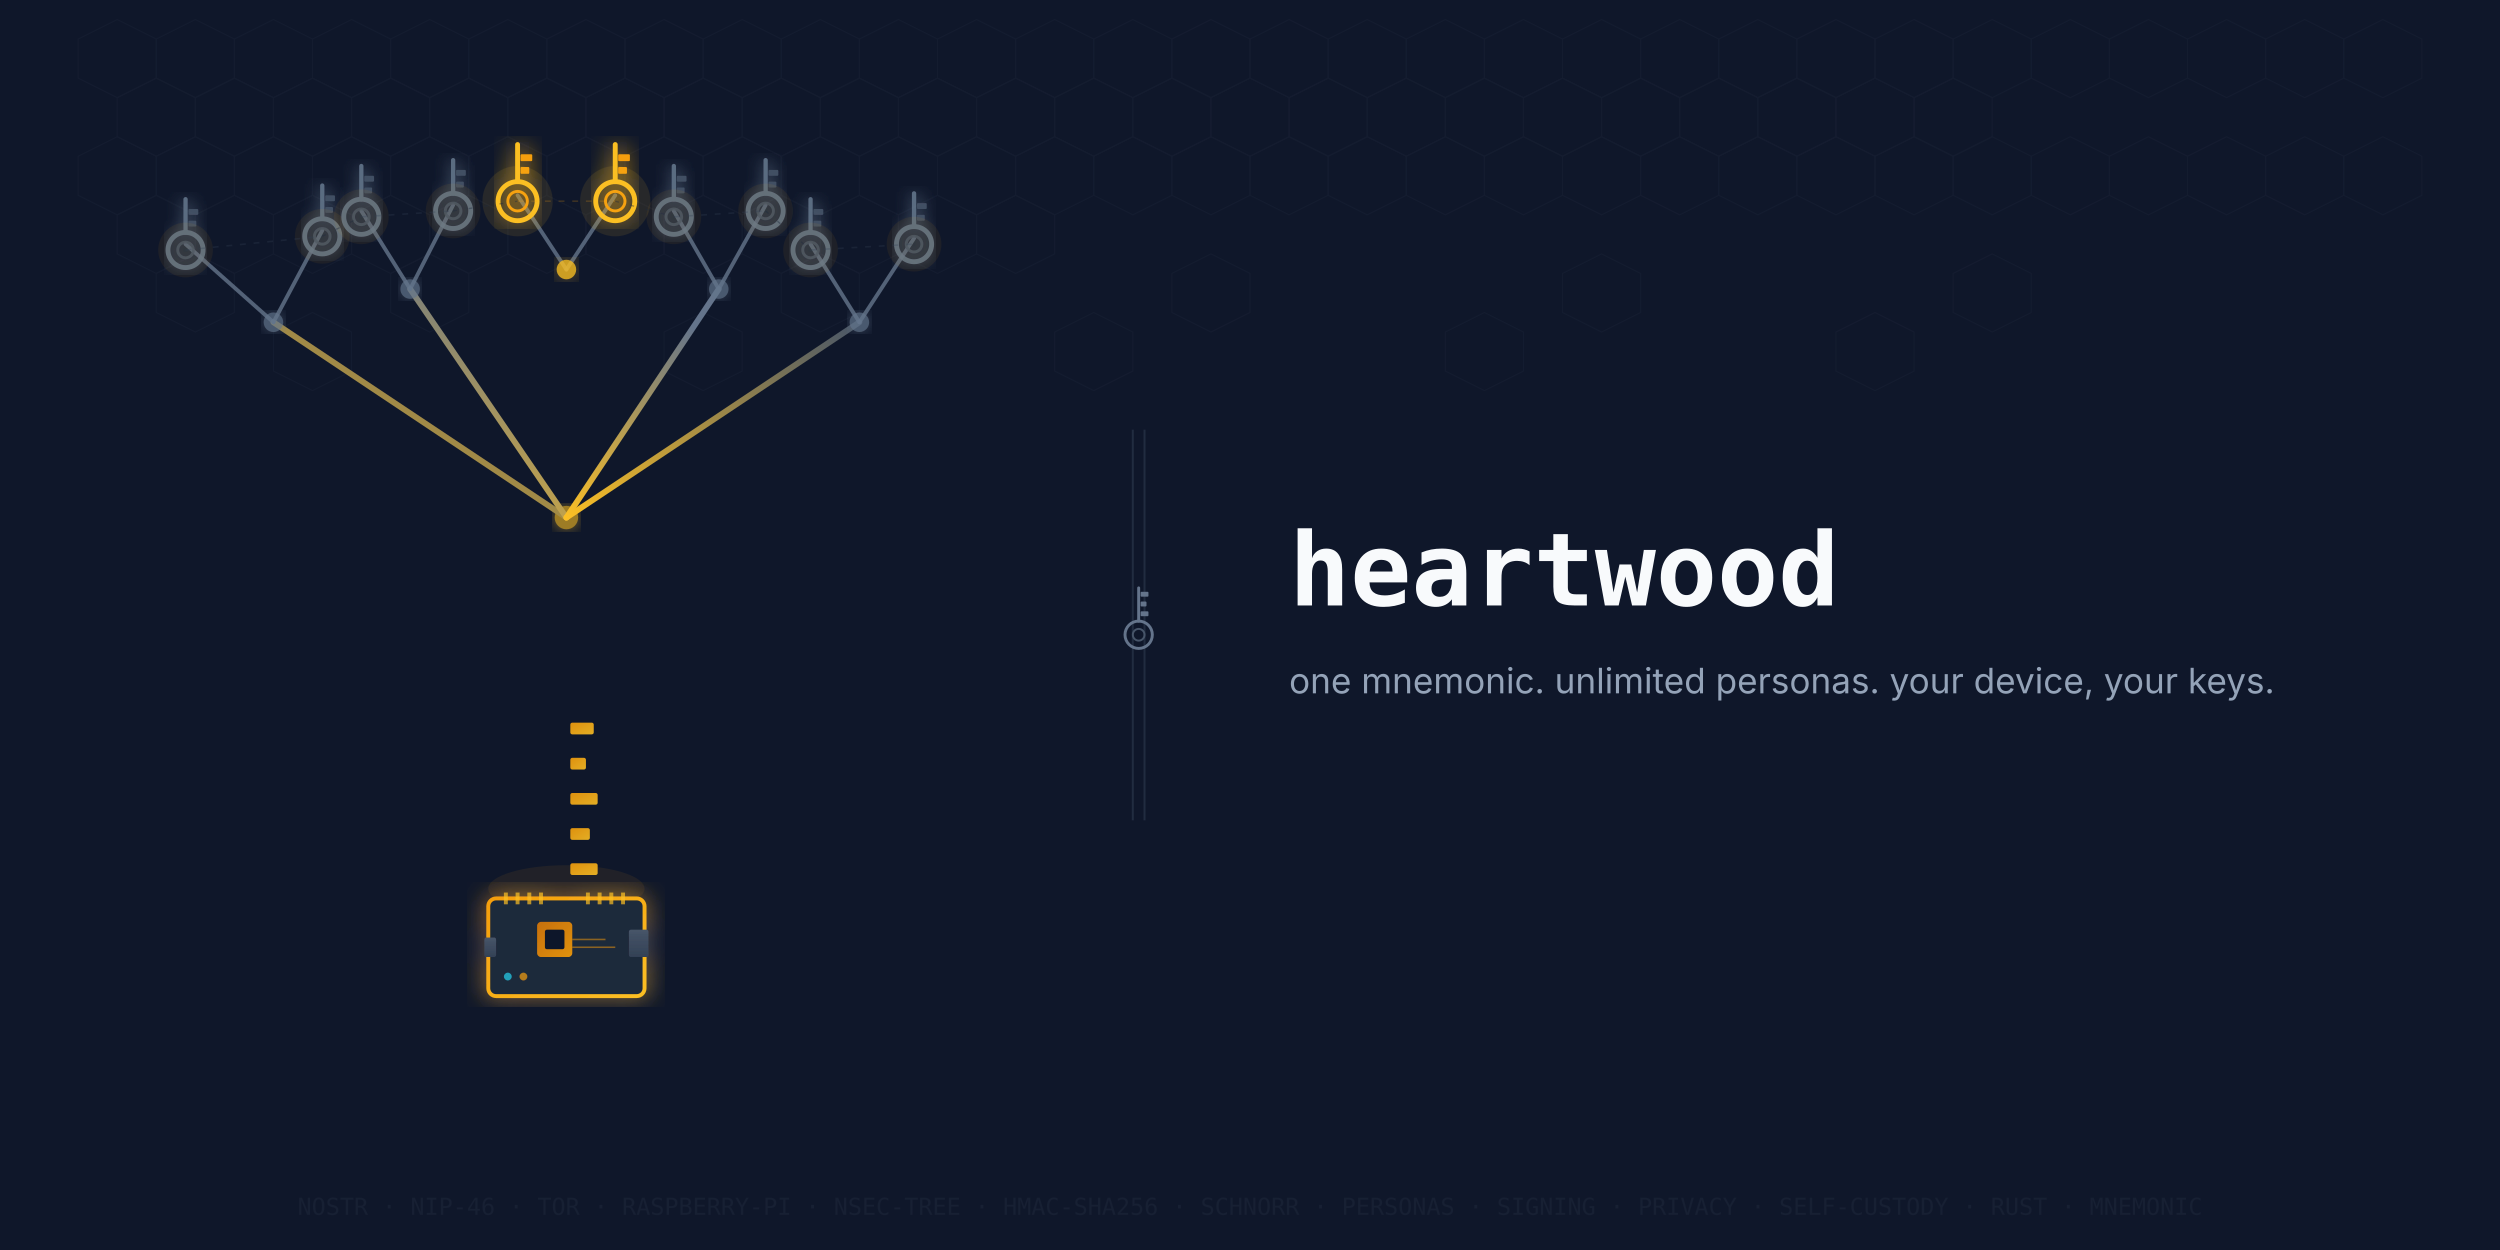
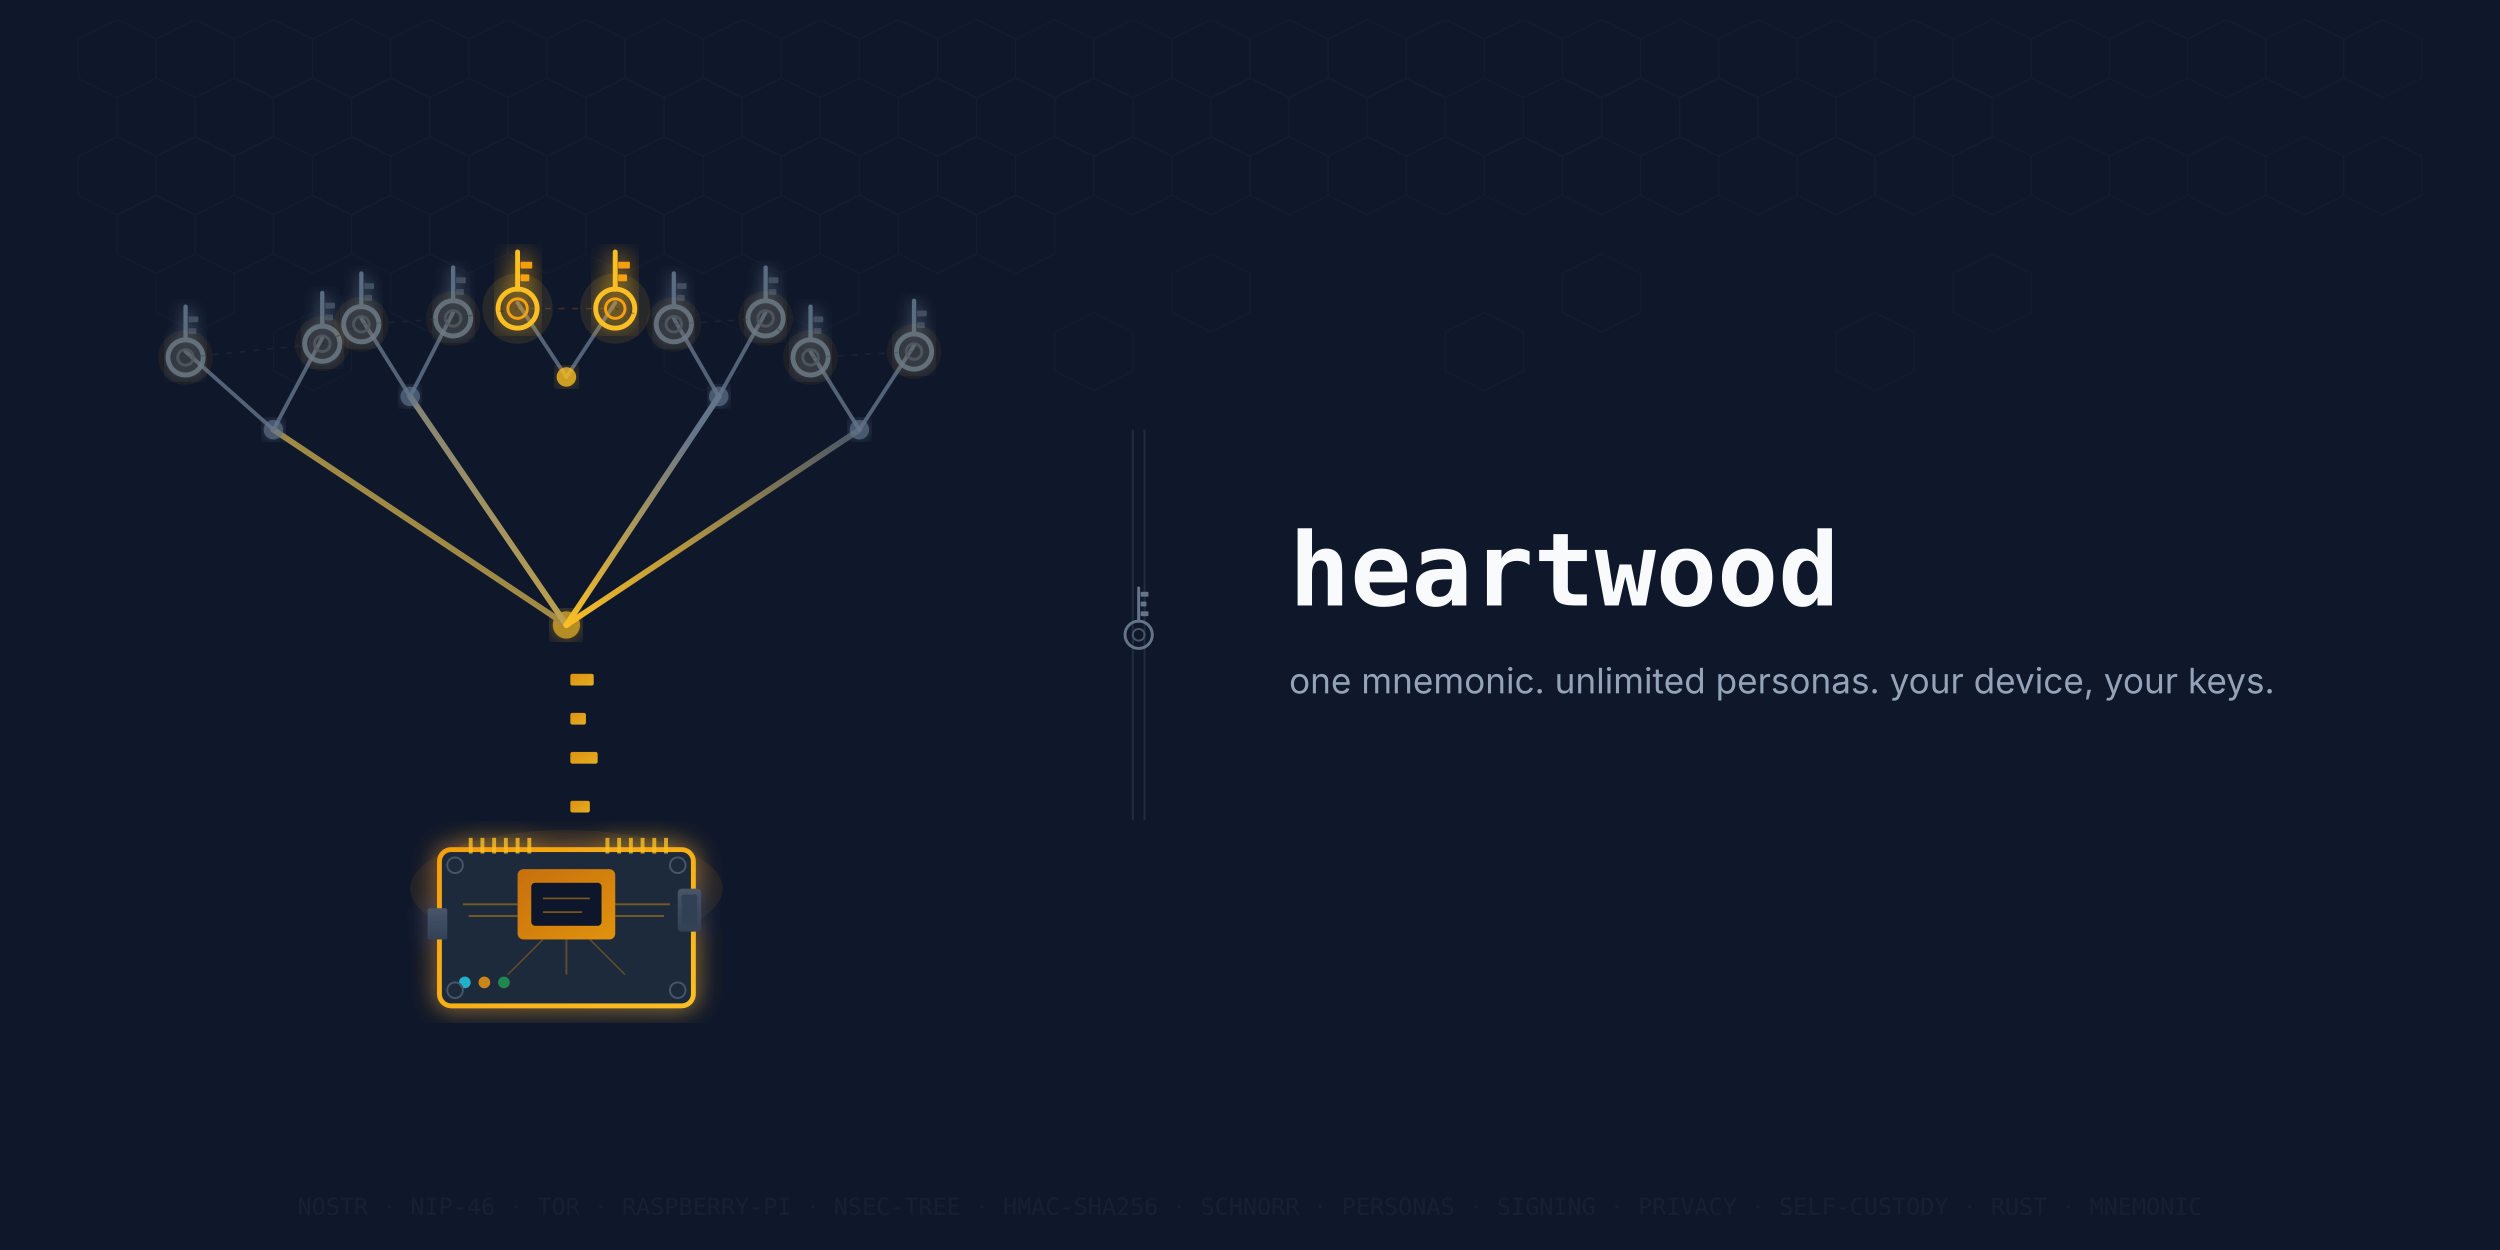
<svg xmlns="http://www.w3.org/2000/svg" width="1280" height="640" viewBox="0 0 1280 640">
  <defs>
    <linearGradient id="amber" x1="0%" y1="0%" x2="100%" y2="100%">
      <stop offset="0%" stop-color="#f59e0b" />
      <stop offset="100%" stop-color="#fbbf24" />
    </linearGradient>
    <linearGradient id="amberDark" x1="0%" y1="0%" x2="100%" y2="100%">
      <stop offset="0%" stop-color="#d97706" />
      <stop offset="100%" stop-color="#f59e0b" />
    </linearGradient>
    <linearGradient id="amberLight" x1="0%" y1="100%" x2="100%" y2="0%">
      <stop offset="0%" stop-color="#fbbf24" />
      <stop offset="100%" stop-color="#fcd34d" />
    </linearGradient>
    <linearGradient id="trunkGrad" x1="0%" y1="100%" x2="0%" y2="0%">
      <stop offset="0%" stop-color="#f59e0b" />
      <stop offset="100%" stop-color="#fbbf24" />
    </linearGradient>
    <linearGradient id="steel" x1="0%" y1="0%" x2="0%" y2="100%">
      <stop offset="0%" stop-color="#475569" />
      <stop offset="100%" stop-color="#334155" />
    </linearGradient>
    <linearGradient id="steelLight" x1="0%" y1="0%" x2="0%" y2="100%">
      <stop offset="0%" stop-color="#64748b" />
      <stop offset="100%" stop-color="#475569" />
    </linearGradient>
    <linearGradient id="branchGrad1" x1="0%" y1="100%" x2="100%" y2="0%">
      <stop offset="0%" stop-color="#fbbf24" />
      <stop offset="100%" stop-color="#475569" />
    </linearGradient>
    <linearGradient id="branchGrad2" x1="0%" y1="100%" x2="50%" y2="0%">
      <stop offset="0%" stop-color="#fbbf24" />
      <stop offset="100%" stop-color="#64748b" />
    </linearGradient>
    <linearGradient id="branchGrad3" x1="0%" y1="100%" x2="0%" y2="0%">
      <stop offset="0%" stop-color="#fbbf24" />
      <stop offset="100%" stop-color="#64748b" />
    </linearGradient>
    <filter id="glow">
      <feGaussianBlur stdDeviation="4" result="blur" />
      <feMerge>
        <feMergeNode in="blur" />
        <feMergeNode in="SourceGraphic" />
      </feMerge>
    </filter>
    <filter id="glowStrong">
      <feGaussianBlur stdDeviation="8" result="blur" />
      <feMerge>
        <feMergeNode in="blur" />
        <feMergeNode in="SourceGraphic" />
      </feMerge>
    </filter>
    <filter id="glowAmber">
      <feGaussianBlur stdDeviation="6" result="blur" />
      <feMerge>
        <feMergeNode in="blur" />
        <feMergeNode in="SourceGraphic" />
      </feMerge>
    </filter>
  </defs>
  <rect width="1280" height="640" fill="#0f172a" />
  <g opacity="0.04" stroke="#94a3b8" stroke-width="0.5" fill="none">
    <polygon points="40,20 60,10 80,20 80,40 60,50 40,40" />
    <polygon points="80,20 100,10 120,20 120,40 100,50 80,40" />
    <polygon points="120,20 140,10 160,20 160,40 140,50 120,40" />
    <polygon points="160,20 180,10 200,20 200,40 180,50 160,40" />
    <polygon points="200,20 220,10 240,20 240,40 220,50 200,40" />
    <polygon points="240,20 260,10 280,20 280,40 260,50 240,40" />
    <polygon points="280,20 300,10 320,20 320,40 300,50 280,40" />
    <polygon points="320,20 340,10 360,20 360,40 340,50 320,40" />
    <polygon points="360,20 380,10 400,20 400,40 380,50 360,40" />
    <polygon points="400,20 420,10 440,20 440,40 420,50 400,40" />
    <polygon points="440,20 460,10 480,20 480,40 460,50 440,40" />
    <polygon points="480,20 500,10 520,20 520,40 500,50 480,40" />
    <polygon points="520,20 540,10 560,20 560,40 540,50 520,40" />
    <polygon points="560,20 580,10 600,20 600,40 580,50 560,40" />
    <polygon points="600,20 620,10 640,20 640,40 620,50 600,40" />
    <polygon points="640,20 660,10 680,20 680,40 660,50 640,40" />
    <polygon points="680,20 700,10 720,20 720,40 700,50 680,40" />
    <polygon points="720,20 740,10 760,20 760,40 740,50 720,40" />
    <polygon points="760,20 780,10 800,20 800,40 780,50 760,40" />
    <polygon points="800,20 820,10 840,20 840,40 820,50 800,40" />
    <polygon points="840,20 860,10 880,20 880,40 860,50 840,40" />
    <polygon points="880,20 900,10 920,20 920,40 900,50 880,40" />
    <polygon points="920,20 940,10 960,20 960,40 940,50 920,40" />
    <polygon points="960,20 980,10 1000,20 1000,40 980,50 960,40" />
    <polygon points="1000,20 1020,10 1040,20 1040,40 1020,50 1000,40" />
    <polygon points="1040,20 1060,10 1080,20 1080,40 1060,50 1040,40" />
    <polygon points="1080,20 1100,10 1120,20 1120,40 1100,50 1080,40" />
    <polygon points="1120,20 1140,10 1160,20 1160,40 1140,50 1120,40" />
    <polygon points="1160,20 1180,10 1200,20 1200,40 1180,50 1160,40" />
    <polygon points="1200,20 1220,10 1240,20 1240,40 1220,50 1200,40" />
    <polygon points="60,50 80,40 100,50 100,70 80,80 60,70" />
    <polygon points="100,50 120,40 140,50 140,70 120,80 100,70" />
    <polygon points="140,50 160,40 180,50 180,70 160,80 140,70" />
    <polygon points="180,50 200,40 220,50 220,70 200,80 180,70" />
    <polygon points="220,50 240,40 260,50 260,70 240,80 220,70" />
    <polygon points="260,50 280,40 300,50 300,70 280,80 260,70" />
    <polygon points="300,50 320,40 340,50 340,70 320,80 300,70" />
    <polygon points="340,50 360,40 380,50 380,70 360,80 340,70" />
    <polygon points="380,50 400,40 420,50 420,70 400,80 380,70" />
    <polygon points="420,50 440,40 460,50 460,70 440,80 420,70" />
    <polygon points="460,50 480,40 500,50 500,70 480,80 460,70" />
    <polygon points="500,50 520,40 540,50 540,70 520,80 500,70" />
    <polygon points="540,50 560,40 580,50 580,70 560,80 540,70" />
    <polygon points="580,50 600,40 620,50 620,70 600,80 580,70" />
    <polygon points="620,50 640,40 660,50 660,70 640,80 620,70" />
    <polygon points="660,50 680,40 700,50 700,70 680,80 660,70" />
    <polygon points="700,50 720,40 740,50 740,70 720,80 700,70" />
    <polygon points="740,50 760,40 780,50 780,70 760,80 740,70" />
    <polygon points="780,50 800,40 820,50 820,70 800,80 780,70" />
    <polygon points="820,50 840,40 860,50 860,70 840,80 820,70" />
    <polygon points="860,50 880,40 900,50 900,70 880,80 860,70" />
    <polygon points="900,50 920,40 940,50 940,70 920,80 900,70" />
    <polygon points="940,50 960,40 980,50 980,70 960,80 940,70" />
    <polygon points="980,50 1000,40 1020,50 1020,70 1000,80 980,70" />
    <polygon points="40,80 60,70 80,80 80,100 60,110 40,100" />
    <polygon points="80,80 100,70 120,80 120,100 100,110 80,100" />
    <polygon points="120,80 140,70 160,80 160,100 140,110 120,100" />
    <polygon points="160,80 180,70 200,80 200,100 180,110 160,100" />
    <polygon points="200,80 220,70 240,80 240,100 220,110 200,100" />
    <polygon points="240,80 260,70 280,80 280,100 260,110 240,100" />
    <polygon points="280,80 300,70 320,80 320,100 300,110 280,100" />
    <polygon points="320,80 340,70 360,80 360,100 340,110 320,100" />
    <polygon points="360,80 380,70 400,80 400,100 380,110 360,100" />
    <polygon points="400,80 420,70 440,80 440,100 420,110 400,100" />
    <polygon points="440,80 460,70 480,80 480,100 460,110 440,100" />
    <polygon points="480,80 500,70 520,80 520,100 500,110 480,100" />
    <polygon points="520,80 540,70 560,80 560,100 540,110 520,100" />
    <polygon points="560,80 580,70 600,80 600,100 580,110 560,100" />
    <polygon points="600,80 620,70 640,80 640,100 620,110 600,100" />
    <polygon points="640,80 660,70 680,80 680,100 660,110 640,100" />
    <polygon points="680,80 700,70 720,80 720,100 700,110 680,100" />
    <polygon points="720,80 740,70 760,80 760,100 740,110 720,100" />
    <polygon points="760,80 780,70 800,80 800,100 780,110 760,100" />
    <polygon points="800,80 820,70 840,80 840,100 820,110 800,100" />
    <polygon points="840,80 860,70 880,80 880,100 860,110 840,100" />
    <polygon points="880,80 900,70 920,80 920,100 900,110 880,100" />
    <polygon points="920,80 940,70 960,80 960,100 940,110 920,100" />
    <polygon points="960,80 980,70 1000,80 1000,100 980,110 960,100" />
    <polygon points="1000,80 1020,70 1040,80 1040,100 1020,110 1000,100" />
    <polygon points="1040,80 1060,70 1080,80 1080,100 1060,110 1040,100" />
    <polygon points="1080,80 1100,70 1120,80 1120,100 1100,110 1080,100" />
    <polygon points="1120,80 1140,70 1160,80 1160,100 1140,110 1120,100" />
    <polygon points="1160,80 1180,70 1200,80 1200,100 1180,110 1160,100" />
    <polygon points="1200,80 1220,70 1240,80 1240,100 1220,110 1200,100" />
    <polygon points="60,110 80,100 100,110 100,130 80,140 60,130" />
    <polygon points="100,110 120,100 140,110 140,130 120,140 100,130" />
    <polygon points="140,110 160,100 180,110 180,130 160,140 140,130" />
    <polygon points="180,110 200,100 220,110 220,130 200,140 180,130" />
    <polygon points="220,110 240,100 260,110 260,130 240,140 220,130" />
    <polygon points="260,110 280,100 300,110 300,130 280,140 260,130" />
    <polygon points="300,110 320,100 340,110 340,130 320,140 300,130" />
    <polygon points="340,110 360,100 380,110 380,130 360,140 340,130" />
    <polygon points="380,110 400,100 420,110 420,130 400,140 380,130" />
    <polygon points="420,110 440,100 460,110 460,130 440,140 420,130" />
    <polygon points="460,110 480,100 500,110 500,130 480,140 460,130" />
    <polygon points="500,110 520,100 540,110 540,130 520,140 500,130" />
    <polygon points="80,140 100,130 120,140 120,160 100,170 80,160" />
    <polygon points="200,140 220,130 240,140 240,160 220,170 200,160" />
    <polygon points="400,140 420,130 440,140 440,160 420,170 400,160" />
    <polygon points="600,140 620,130 640,140 640,160 620,170 600,160" />
    <polygon points="800,140 820,130 840,140 840,160 820,170 800,160" />
    <polygon points="1000,140 1020,130 1040,140 1040,160 1020,170 1000,160" />
    <polygon points="140,170 160,160 180,170 180,190 160,200 140,190" />
    <polygon points="340,170 360,160 380,170 380,190 360,200 340,190" />
    <polygon points="540,170 560,160 580,170 580,190 560,200 540,190" />
    <polygon points="740,170 760,160 780,170 780,190 760,200 740,190" />
    <polygon points="940,170 960,160 980,170 980,190 960,200 940,190" />
  </g>
-   <ellipse cx="290" cy="455" rx="40" ry="12" fill="#f59e0b" opacity="0.08" />
-   <line x1="290" y1="455" x2="290" y2="265" stroke="url(#trunkGrad)" stroke-width="5" stroke-linecap="round" />
-   <g filter="url(#glowAmber)">
-     <rect x="250" y="460" width="80" height="50" rx="4" fill="#1e293b" stroke="url(#amber)" stroke-width="2" />
-     <rect x="275" y="472" width="18" height="18" rx="2" fill="url(#amberDark)" opacity="0.9" />
-     <rect x="279" y="476" width="10" height="10" rx="1" fill="#0f172a" />
-     <rect x="258" y="457" width="2" height="6" fill="#fbbf24" opacity="0.7" />
-     <rect x="264" y="457" width="2" height="6" fill="#fbbf24" opacity="0.7" />
-     <rect x="270" y="457" width="2" height="6" fill="#fbbf24" opacity="0.7" />
-     <rect x="276" y="457" width="2" height="6" fill="#fbbf24" opacity="0.7" />
-     <rect x="300" y="457" width="2" height="6" fill="#fbbf24" opacity="0.7" />
-     <rect x="306" y="457" width="2" height="6" fill="#fbbf24" opacity="0.7" />
-     <rect x="312" y="457" width="2" height="6" fill="#fbbf24" opacity="0.7" />
-     <rect x="318" y="457" width="2" height="6" fill="#fbbf24" opacity="0.7" />
-     <rect x="322" y="476" width="10" height="14" rx="1" fill="url(#steel)" />
-     <rect x="248" y="480" width="6" height="10" rx="1" fill="url(#steel)" />
-     <line x1="293" y1="481" x2="310" y2="481" stroke="#f59e0b" stroke-width="0.8" opacity="0.5" />
-     <line x1="293" y1="485" x2="315" y2="485" stroke="#f59e0b" stroke-width="0.8" opacity="0.5" />
-     <circle cx="260" cy="500" r="2" fill="#22d3ee" opacity="0.7" />
-     <circle cx="268" cy="500" r="2" fill="#f59e0b" opacity="0.7" />
+   <g transform="translate(0, 55)">
+     <ellipse cx="290" cy="400" rx="80" ry="30" fill="#f59e0b" opacity="0.08" />
+     <g filter="url(#glowAmber)">
+       <rect x="225" y="380" width="130" height="80" rx="6" fill="#1e293b" stroke="url(#amber)" stroke-width="2.5" />
+       <rect x="265" y="390" width="50" height="36" rx="3" fill="url(#amberDark)" opacity="0.9" />
+       <rect x="272" y="397" width="36" height="22" rx="2" fill="#0f172a" />
+       <line x1="278" y1="405" x2="302" y2="405" stroke="#f59e0b" stroke-width="0.8" opacity="0.5" />
+       <line x1="278" y1="412" x2="298" y2="412" stroke="#f59e0b" stroke-width="0.8" opacity="0.5" />
+       <rect x="240" y="374" width="2" height="8" fill="#fbbf24" opacity="0.8" />
+       <rect x="246" y="374" width="2" height="8" fill="#fbbf24" opacity="0.8" />
+       <rect x="252" y="374" width="2" height="8" fill="#fbbf24" opacity="0.8" />
+       <rect x="258" y="374" width="2" height="8" fill="#fbbf24" opacity="0.8" />
+       <rect x="264" y="374" width="2" height="8" fill="#fbbf24" opacity="0.8" />
+       <rect x="270" y="374" width="2" height="8" fill="#fbbf24" opacity="0.8" />
+       <rect x="310" y="374" width="2" height="8" fill="#fbbf24" opacity="0.8" />
+       <rect x="316" y="374" width="2" height="8" fill="#fbbf24" opacity="0.8" />
+       <rect x="322" y="374" width="2" height="8" fill="#fbbf24" opacity="0.8" />
+       <rect x="328" y="374" width="2" height="8" fill="#fbbf24" opacity="0.8" />
+       <rect x="334" y="374" width="2" height="8" fill="#fbbf24" opacity="0.8" />
+       <rect x="340" y="374" width="2" height="8" fill="#fbbf24" opacity="0.8" />
+       <rect x="347" y="400" width="12" height="22" rx="2" fill="url(#steel)" />
+       <rect x="349" y="403" width="8" height="16" rx="1" fill="#334155" />
+       <rect x="219" y="410" width="10" height="16" rx="1" fill="url(#steel)" />
+       <line x1="315" y1="408" x2="343" y2="408" stroke="#f59e0b" stroke-width="1" opacity="0.4" />
+       <line x1="315" y1="414" x2="340" y2="414" stroke="#f59e0b" stroke-width="1" opacity="0.4" />
+       <line x1="265" y1="408" x2="237" y2="408" stroke="#f59e0b" stroke-width="1" opacity="0.4" />
+       <line x1="265" y1="414" x2="240" y2="414" stroke="#f59e0b" stroke-width="1" opacity="0.4" />
+       <line x1="290" y1="426" x2="290" y2="444" stroke="#f59e0b" stroke-width="1" opacity="0.3" />
+       <line x1="278" y1="426" x2="260" y2="444" stroke="#f59e0b" stroke-width="0.8" opacity="0.3" />
+       <line x1="302" y1="426" x2="320" y2="444" stroke="#f59e0b" stroke-width="0.8" opacity="0.3" />
+       <circle cx="238" cy="448" r="3" fill="#22d3ee" opacity="0.8" />
+       <circle cx="248" cy="448" r="3" fill="#f59e0b" opacity="0.8" />
+       <circle cx="258" cy="448" r="3" fill="#22c55e" opacity="0.6" />
+       <circle cx="233" cy="388" r="4" fill="none" stroke="#475569" stroke-width="1" />
+       <circle cx="347" cy="388" r="4" fill="none" stroke="#475569" stroke-width="1" />
+       <circle cx="233" cy="452" r="4" fill="none" stroke="#475569" stroke-width="1" />
+       <circle cx="347" cy="452" r="4" fill="none" stroke="#475569" stroke-width="1" />
+     </g>
+     <line x1="290" y1="390" x2="290" y2="265" stroke="url(#trunkGrad)" stroke-width="5" stroke-linecap="round" />
+     <rect x="292" y="290" width="12" height="6" rx="1" fill="url(#amber)" opacity="0.9" />
+     <rect x="292" y="310" width="8" height="6" rx="1" fill="url(#amber)" opacity="0.9" />
+     <rect x="292" y="330" width="14" height="6" rx="1" fill="url(#amber)" opacity="0.9" />
+     <rect x="292" y="355" width="10" height="6" rx="1" fill="url(#amber)" opacity="0.9" />
+     <circle cx="290" cy="265" r="7" fill="#fbbf24" opacity="0.7" filter="url(#glowAmber)" />
+     <line x1="290" y1="265" x2="140" y2="165" stroke="url(#branchGrad1)" stroke-width="3" stroke-linecap="round" />
+     <line x1="140" y1="165" x2="95" y2="125" stroke="#64748b" stroke-width="2" stroke-linecap="round" opacity="0.8" />
+     <line x1="140" y1="165" x2="165" y2="118" stroke="#64748b" stroke-width="2" stroke-linecap="round" opacity="0.8" />
+     <line x1="290" y1="265" x2="210" y2="148" stroke="url(#branchGrad2)" stroke-width="3" stroke-linecap="round" />
+     <line x1="210" y1="148" x2="185" y2="108" stroke="#64748b" stroke-width="2" stroke-linecap="round" opacity="0.8" />
+     <line x1="210" y1="148" x2="232" y2="105" stroke="#64748b" stroke-width="2" stroke-linecap="round" opacity="0.8" />
+     <line x1="290" y1="265" x2="290" y2="138" stroke="url(#branchGrad3)" stroke-width="3" stroke-linecap="round" />
+     <line x1="290" y1="138" x2="265" y2="100" stroke="#64748b" stroke-width="2" stroke-linecap="round" opacity="0.8" />
+     <line x1="290" y1="138" x2="315" y2="100" stroke="#64748b" stroke-width="2" stroke-linecap="round" opacity="0.8" />
+     <line x1="290" y1="265" x2="368" y2="148" stroke="url(#branchGrad2)" stroke-width="3" stroke-linecap="round" />
+     <line x1="368" y1="148" x2="345" y2="108" stroke="#64748b" stroke-width="2" stroke-linecap="round" opacity="0.8" />
+     <line x1="368" y1="148" x2="392" y2="105" stroke="#64748b" stroke-width="2" stroke-linecap="round" opacity="0.8" />
+     <line x1="290" y1="265" x2="440" y2="165" stroke="url(#branchGrad1)" stroke-width="3" stroke-linecap="round" />
+     <line x1="440" y1="165" x2="415" y2="125" stroke="#64748b" stroke-width="2" stroke-linecap="round" opacity="0.8" />
+     <line x1="440" y1="165" x2="468" y2="122" stroke="#64748b" stroke-width="2" stroke-linecap="round" opacity="0.8" />
+     <g filter="url(#glow)" opacity="0.9">
+       <circle cx="95" cy="128" r="9" fill="none" stroke="#64748b" stroke-width="2.5" />
+       <circle cx="95" cy="128" r="4" fill="none" stroke="#475569" stroke-width="1.5" />
+       <line x1="95" y1="119" x2="95" y2="102" stroke="#64748b" stroke-width="2.2" stroke-linecap="round" />
+       <rect x="96.5" y="107" width="5" height="3" rx="0.5" fill="#475569" />
+       <rect x="96.5" y="113" width="4" height="3" rx="0.5" fill="#475569" />
+     </g>
+     <circle cx="95" cy="128" r="14" fill="#f59e0b" opacity="0.07" />
+     <g filter="url(#glow)" opacity="0.9">
+       <circle cx="165" cy="121" r="9" fill="none" stroke="#64748b" stroke-width="2.5" />
+       <circle cx="165" cy="121" r="4" fill="none" stroke="#475569" stroke-width="1.5" />
+       <line x1="165" y1="112" x2="165" y2="95" stroke="#64748b" stroke-width="2.2" stroke-linecap="round" />
+       <rect x="166.5" y="100" width="5" height="3" rx="0.5" fill="#475569" />
+       <rect x="166.5" y="106" width="4" height="3" rx="0.5" fill="#475569" />
+     </g>
+     <circle cx="165" cy="121" r="14" fill="#f59e0b" opacity="0.07" />
+     <g filter="url(#glow)" opacity="0.9">
+       <circle cx="185" cy="111" r="9" fill="none" stroke="#64748b" stroke-width="2.5" />
+       <circle cx="185" cy="111" r="4" fill="none" stroke="#475569" stroke-width="1.5" />
+       <line x1="185" y1="102" x2="185" y2="85" stroke="#64748b" stroke-width="2.2" stroke-linecap="round" />
+       <rect x="186.5" y="90" width="5" height="3" rx="0.5" fill="#475569" />
+       <rect x="186.5" y="96" width="4" height="3" rx="0.5" fill="#475569" />
+     </g>
+     <circle cx="185" cy="111" r="14" fill="#f59e0b" opacity="0.07" />
+     <g filter="url(#glow)" opacity="0.9">
+       <circle cx="232" cy="108" r="9" fill="none" stroke="#64748b" stroke-width="2.5" />
+       <circle cx="232" cy="108" r="4" fill="none" stroke="#475569" stroke-width="1.5" />
+       <line x1="232" y1="99" x2="232" y2="82" stroke="#64748b" stroke-width="2.2" stroke-linecap="round" />
+       <rect x="233.5" y="87" width="5" height="3" rx="0.5" fill="#475569" />
+       <rect x="233.5" y="93" width="4" height="3" rx="0.5" fill="#475569" />
+     </g>
+     <circle cx="232" cy="108" r="14" fill="#f59e0b" opacity="0.07" />
+     <g filter="url(#glowAmber)" opacity="1">
+       <circle cx="265" cy="103" r="10" fill="none" stroke="#fbbf24" stroke-width="2.5" />
+       <circle cx="265" cy="103" r="5" fill="none" stroke="#f59e0b" stroke-width="1.5" />
+       <line x1="265" y1="93" x2="265" y2="74" stroke="#fbbf24" stroke-width="2.5" stroke-linecap="round" />
+       <rect x="266.5" y="79" width="6" height="3.5" rx="0.5" fill="#f59e0b" />
+       <rect x="266.5" y="85.5" width="4.5" height="3.5" rx="0.5" fill="#f59e0b" />
+     </g>
+     <circle cx="265" cy="103" r="18" fill="#fbbf24" opacity="0.1" />
+     <g filter="url(#glowAmber)" opacity="1">
+       <circle cx="315" cy="103" r="10" fill="none" stroke="#fbbf24" stroke-width="2.5" />
+       <circle cx="315" cy="103" r="5" fill="none" stroke="#f59e0b" stroke-width="1.5" />
+       <line x1="315" y1="93" x2="315" y2="74" stroke="#fbbf24" stroke-width="2.5" stroke-linecap="round" />
+       <rect x="316.5" y="79" width="6" height="3.5" rx="0.5" fill="#f59e0b" />
+       <rect x="316.5" y="85.5" width="4.5" height="3.5" rx="0.5" fill="#f59e0b" />
+     </g>
+     <circle cx="315" cy="103" r="18" fill="#fbbf24" opacity="0.1" />
+     <g filter="url(#glow)" opacity="0.9">
+       <circle cx="345" cy="111" r="9" fill="none" stroke="#64748b" stroke-width="2.5" />
+       <circle cx="345" cy="111" r="4" fill="none" stroke="#475569" stroke-width="1.5" />
+       <line x1="345" y1="102" x2="345" y2="85" stroke="#64748b" stroke-width="2.2" stroke-linecap="round" />
+       <rect x="346.5" y="90" width="5" height="3" rx="0.5" fill="#475569" />
+       <rect x="346.5" y="96" width="4" height="3" rx="0.5" fill="#475569" />
+     </g>
+     <circle cx="345" cy="111" r="14" fill="#f59e0b" opacity="0.07" />
+     <g filter="url(#glow)" opacity="0.9">
+       <circle cx="392" cy="108" r="9" fill="none" stroke="#64748b" stroke-width="2.5" />
+       <circle cx="392" cy="108" r="4" fill="none" stroke="#475569" stroke-width="1.5" />
+       <line x1="392" y1="99" x2="392" y2="82" stroke="#64748b" stroke-width="2.2" stroke-linecap="round" />
+       <rect x="393.5" y="87" width="5" height="3" rx="0.5" fill="#475569" />
+       <rect x="393.5" y="93" width="4" height="3" rx="0.5" fill="#475569" />
+     </g>
+     <circle cx="392" cy="108" r="14" fill="#f59e0b" opacity="0.07" />
+     <g filter="url(#glow)" opacity="0.9">
+       <circle cx="415" cy="128" r="9" fill="none" stroke="#64748b" stroke-width="2.5" />
+       <circle cx="415" cy="128" r="4" fill="none" stroke="#475569" stroke-width="1.5" />
+       <line x1="415" y1="119" x2="415" y2="102" stroke="#64748b" stroke-width="2.2" stroke-linecap="round" />
+       <rect x="416.5" y="107" width="5" height="3" rx="0.5" fill="#475569" />
+       <rect x="416.5" y="113" width="4" height="3" rx="0.5" fill="#475569" />
+     </g>
+     <circle cx="415" cy="128" r="14" fill="#f59e0b" opacity="0.07" />
+     <g filter="url(#glow)" opacity="0.9">
+       <circle cx="468" cy="125" r="9" fill="none" stroke="#64748b" stroke-width="2.5" />
+       <circle cx="468" cy="125" r="4" fill="none" stroke="#475569" stroke-width="1.5" />
+       <line x1="468" y1="116" x2="468" y2="99" stroke="#64748b" stroke-width="2.2" stroke-linecap="round" />
+       <rect x="469.5" y="104" width="5" height="3" rx="0.5" fill="#475569" />
+       <rect x="469.5" y="110" width="4" height="3" rx="0.5" fill="#475569" />
+     </g>
+     <circle cx="468" cy="125" r="14" fill="#f59e0b" opacity="0.07" />
+     <circle cx="140" cy="165" r="5" fill="#64748b" opacity="0.7" filter="url(#glow)" />
+     <circle cx="210" cy="148" r="5" fill="#64748b" opacity="0.7" filter="url(#glow)" />
+     <circle cx="290" cy="138" r="5" fill="#fbbf24" opacity="0.8" filter="url(#glowAmber)" />
+     <circle cx="368" cy="148" r="5" fill="#64748b" opacity="0.7" filter="url(#glow)" />
+     <circle cx="440" cy="165" r="5" fill="#64748b" opacity="0.7" filter="url(#glow)" />
+     <line x1="95" y1="128" x2="165" y2="121" stroke="#334155" stroke-width="0.8" opacity="0.3" stroke-dasharray="3,4" />
+     <line x1="185" y1="111" x2="232" y2="108" stroke="#334155" stroke-width="0.8" opacity="0.3" stroke-dasharray="3,4" />
+     <line x1="265" y1="103" x2="315" y2="103" stroke="#f59e0b" stroke-width="0.8" opacity="0.2" stroke-dasharray="3,4" />
+     <line x1="345" y1="111" x2="392" y2="108" stroke="#334155" stroke-width="0.8" opacity="0.3" stroke-dasharray="3,4" />
+     <line x1="415" y1="128" x2="468" y2="125" stroke="#334155" stroke-width="0.8" opacity="0.3" stroke-dasharray="3,4" />
+     <line x1="165" y1="121" x2="185" y2="111" stroke="#1e293b" stroke-width="0.7" opacity="0.4" stroke-dasharray="2,6" />
+     <line x1="232" y1="108" x2="265" y2="103" stroke="#1e293b" stroke-width="0.7" opacity="0.4" stroke-dasharray="2,6" />
+     <line x1="315" y1="103" x2="345" y2="111" stroke="#1e293b" stroke-width="0.7" opacity="0.4" stroke-dasharray="2,6" />
+     <line x1="392" y1="108" x2="415" y2="128" stroke="#1e293b" stroke-width="0.7" opacity="0.4" stroke-dasharray="2,6" />
  </g>
-   <rect x="292" y="370" width="12" height="6" rx="1" fill="url(#amber)" opacity="0.9" />
-   <rect x="292" y="388" width="8" height="6" rx="1" fill="url(#amber)" opacity="0.9" />
-   <rect x="292" y="406" width="14" height="6" rx="1" fill="url(#amber)" opacity="0.9" />
-   <rect x="292" y="424" width="10" height="6" rx="1" fill="url(#amber)" opacity="0.9" />
-   <rect x="292" y="442" width="14" height="6" rx="1" fill="url(#amber)" opacity="0.9" />
-   <circle cx="290" cy="265" r="6" fill="#fbbf24" opacity="0.6" filter="url(#glow)" />
-   <line x1="290" y1="265" x2="140" y2="165" stroke="url(#branchGrad1)" stroke-width="3" stroke-linecap="round" />
-   <line x1="140" y1="165" x2="95" y2="125" stroke="#64748b" stroke-width="2" stroke-linecap="round" opacity="0.8" />
-   <line x1="140" y1="165" x2="165" y2="118" stroke="#64748b" stroke-width="2" stroke-linecap="round" opacity="0.8" />
-   <line x1="290" y1="265" x2="210" y2="148" stroke="url(#branchGrad2)" stroke-width="3" stroke-linecap="round" />
-   <line x1="210" y1="148" x2="185" y2="108" stroke="#64748b" stroke-width="2" stroke-linecap="round" opacity="0.8" />
-   <line x1="210" y1="148" x2="232" y2="105" stroke="#64748b" stroke-width="2" stroke-linecap="round" opacity="0.8" />
-   <line x1="290" y1="265" x2="290" y2="138" stroke="url(#branchGrad3)" stroke-width="3" stroke-linecap="round" />
-   <line x1="290" y1="138" x2="265" y2="100" stroke="#64748b" stroke-width="2" stroke-linecap="round" opacity="0.8" />
-   <line x1="290" y1="138" x2="315" y2="100" stroke="#64748b" stroke-width="2" stroke-linecap="round" opacity="0.8" />
-   <line x1="290" y1="265" x2="368" y2="148" stroke="url(#branchGrad2)" stroke-width="3" stroke-linecap="round" />
-   <line x1="368" y1="148" x2="345" y2="108" stroke="#64748b" stroke-width="2" stroke-linecap="round" opacity="0.8" />
-   <line x1="368" y1="148" x2="392" y2="105" stroke="#64748b" stroke-width="2" stroke-linecap="round" opacity="0.8" />
-   <line x1="290" y1="265" x2="440" y2="165" stroke="url(#branchGrad1)" stroke-width="3" stroke-linecap="round" />
-   <line x1="440" y1="165" x2="415" y2="125" stroke="#64748b" stroke-width="2" stroke-linecap="round" opacity="0.8" />
-   <line x1="440" y1="165" x2="468" y2="122" stroke="#64748b" stroke-width="2" stroke-linecap="round" opacity="0.8" />
-   <g filter="url(#glow)" opacity="0.9">
-     <circle cx="95" cy="128" r="9" fill="none" stroke="#64748b" stroke-width="2.5" />
-     <circle cx="95" cy="128" r="4" fill="none" stroke="#475569" stroke-width="1.5" />
-     <line x1="95" y1="119" x2="95" y2="102" stroke="#64748b" stroke-width="2.2" stroke-linecap="round" />
-     <rect x="96.5" y="107" width="5" height="3" rx="0.5" fill="#475569" />
-     <rect x="96.5" y="113" width="4" height="3" rx="0.5" fill="#475569" />
-   </g>
-   <circle cx="95" cy="128" r="14" fill="#f59e0b" opacity="0.07" />
-   <g filter="url(#glow)" opacity="0.9">
-     <circle cx="165" cy="121" r="9" fill="none" stroke="#64748b" stroke-width="2.5" />
-     <circle cx="165" cy="121" r="4" fill="none" stroke="#475569" stroke-width="1.5" />
-     <line x1="165" y1="112" x2="165" y2="95" stroke="#64748b" stroke-width="2.2" stroke-linecap="round" />
-     <rect x="166.5" y="100" width="5" height="3" rx="0.5" fill="#475569" />
-     <rect x="166.5" y="106" width="4" height="3" rx="0.5" fill="#475569" />
-   </g>
-   <circle cx="165" cy="121" r="14" fill="#f59e0b" opacity="0.07" />
-   <g filter="url(#glow)" opacity="0.9">
-     <circle cx="185" cy="111" r="9" fill="none" stroke="#64748b" stroke-width="2.5" />
-     <circle cx="185" cy="111" r="4" fill="none" stroke="#475569" stroke-width="1.5" />
-     <line x1="185" y1="102" x2="185" y2="85" stroke="#64748b" stroke-width="2.2" stroke-linecap="round" />
-     <rect x="186.5" y="90" width="5" height="3" rx="0.5" fill="#475569" />
-     <rect x="186.5" y="96" width="4" height="3" rx="0.5" fill="#475569" />
-   </g>
-   <circle cx="185" cy="111" r="14" fill="#f59e0b" opacity="0.07" />
-   <g filter="url(#glow)" opacity="0.9">
-     <circle cx="232" cy="108" r="9" fill="none" stroke="#64748b" stroke-width="2.5" />
-     <circle cx="232" cy="108" r="4" fill="none" stroke="#475569" stroke-width="1.5" />
-     <line x1="232" y1="99" x2="232" y2="82" stroke="#64748b" stroke-width="2.2" stroke-linecap="round" />
-     <rect x="233.5" y="87" width="5" height="3" rx="0.5" fill="#475569" />
-     <rect x="233.5" y="93" width="4" height="3" rx="0.5" fill="#475569" />
-   </g>
-   <circle cx="232" cy="108" r="14" fill="#f59e0b" opacity="0.07" />
-   <g filter="url(#glowAmber)" opacity="1">
-     <circle cx="265" cy="103" r="10" fill="none" stroke="#fbbf24" stroke-width="2.5" />
-     <circle cx="265" cy="103" r="5" fill="none" stroke="#f59e0b" stroke-width="1.5" />
-     <line x1="265" y1="93" x2="265" y2="74" stroke="#fbbf24" stroke-width="2.5" stroke-linecap="round" />
-     <rect x="266.5" y="79" width="6" height="3.5" rx="0.5" fill="#f59e0b" />
-     <rect x="266.5" y="85.5" width="4.5" height="3.5" rx="0.5" fill="#f59e0b" />
-   </g>
-   <circle cx="265" cy="103" r="18" fill="#fbbf24" opacity="0.1" />
-   <g filter="url(#glowAmber)" opacity="1">
-     <circle cx="315" cy="103" r="10" fill="none" stroke="#fbbf24" stroke-width="2.5" />
-     <circle cx="315" cy="103" r="5" fill="none" stroke="#f59e0b" stroke-width="1.5" />
-     <line x1="315" y1="93" x2="315" y2="74" stroke="#fbbf24" stroke-width="2.5" stroke-linecap="round" />
-     <rect x="316.5" y="79" width="6" height="3.5" rx="0.5" fill="#f59e0b" />
-     <rect x="316.5" y="85.5" width="4.5" height="3.5" rx="0.5" fill="#f59e0b" />
-   </g>
-   <circle cx="315" cy="103" r="18" fill="#fbbf24" opacity="0.1" />
-   <g filter="url(#glow)" opacity="0.9">
-     <circle cx="345" cy="111" r="9" fill="none" stroke="#64748b" stroke-width="2.5" />
-     <circle cx="345" cy="111" r="4" fill="none" stroke="#475569" stroke-width="1.5" />
-     <line x1="345" y1="102" x2="345" y2="85" stroke="#64748b" stroke-width="2.2" stroke-linecap="round" />
-     <rect x="346.5" y="90" width="5" height="3" rx="0.5" fill="#475569" />
-     <rect x="346.5" y="96" width="4" height="3" rx="0.5" fill="#475569" />
-   </g>
-   <circle cx="345" cy="111" r="14" fill="#f59e0b" opacity="0.07" />
-   <g filter="url(#glow)" opacity="0.9">
-     <circle cx="392" cy="108" r="9" fill="none" stroke="#64748b" stroke-width="2.5" />
-     <circle cx="392" cy="108" r="4" fill="none" stroke="#475569" stroke-width="1.5" />
-     <line x1="392" y1="99" x2="392" y2="82" stroke="#64748b" stroke-width="2.2" stroke-linecap="round" />
-     <rect x="393.5" y="87" width="5" height="3" rx="0.5" fill="#475569" />
-     <rect x="393.5" y="93" width="4" height="3" rx="0.5" fill="#475569" />
-   </g>
-   <circle cx="392" cy="108" r="14" fill="#f59e0b" opacity="0.07" />
-   <g filter="url(#glow)" opacity="0.9">
-     <circle cx="415" cy="128" r="9" fill="none" stroke="#64748b" stroke-width="2.5" />
-     <circle cx="415" cy="128" r="4" fill="none" stroke="#475569" stroke-width="1.5" />
-     <line x1="415" y1="119" x2="415" y2="102" stroke="#64748b" stroke-width="2.2" stroke-linecap="round" />
-     <rect x="416.5" y="107" width="5" height="3" rx="0.5" fill="#475569" />
-     <rect x="416.5" y="113" width="4" height="3" rx="0.5" fill="#475569" />
-   </g>
-   <circle cx="415" cy="128" r="14" fill="#f59e0b" opacity="0.07" />
-   <g filter="url(#glow)" opacity="0.9">
-     <circle cx="468" cy="125" r="9" fill="none" stroke="#64748b" stroke-width="2.5" />
-     <circle cx="468" cy="125" r="4" fill="none" stroke="#475569" stroke-width="1.5" />
-     <line x1="468" y1="116" x2="468" y2="99" stroke="#64748b" stroke-width="2.2" stroke-linecap="round" />
-     <rect x="469.5" y="104" width="5" height="3" rx="0.5" fill="#475569" />
-     <rect x="469.5" y="110" width="4" height="3" rx="0.5" fill="#475569" />
-   </g>
-   <circle cx="468" cy="125" r="14" fill="#f59e0b" opacity="0.07" />
-   <circle cx="140" cy="165" r="5" fill="#64748b" opacity="0.7" filter="url(#glow)" />
-   <circle cx="210" cy="148" r="5" fill="#64748b" opacity="0.7" filter="url(#glow)" />
-   <circle cx="290" cy="138" r="5" fill="#fbbf24" opacity="0.8" filter="url(#glowAmber)" />
-   <circle cx="368" cy="148" r="5" fill="#64748b" opacity="0.7" filter="url(#glow)" />
-   <circle cx="440" cy="165" r="5" fill="#64748b" opacity="0.7" filter="url(#glow)" />
-   <line x1="95" y1="128" x2="165" y2="121" stroke="#334155" stroke-width="0.8" opacity="0.3" stroke-dasharray="3,4" />
-   <line x1="185" y1="111" x2="232" y2="108" stroke="#334155" stroke-width="0.8" opacity="0.3" stroke-dasharray="3,4" />
-   <line x1="265" y1="103" x2="315" y2="103" stroke="#f59e0b" stroke-width="0.8" opacity="0.2" stroke-dasharray="3,4" />
-   <line x1="345" y1="111" x2="392" y2="108" stroke="#334155" stroke-width="0.8" opacity="0.3" stroke-dasharray="3,4" />
-   <line x1="415" y1="128" x2="468" y2="125" stroke="#334155" stroke-width="0.8" opacity="0.3" stroke-dasharray="3,4" />
-   <line x1="165" y1="121" x2="185" y2="111" stroke="#1e293b" stroke-width="0.7" opacity="0.4" stroke-dasharray="2,6" />
-   <line x1="232" y1="108" x2="265" y2="103" stroke="#1e293b" stroke-width="0.7" opacity="0.4" stroke-dasharray="2,6" />
-   <line x1="315" y1="103" x2="345" y2="111" stroke="#1e293b" stroke-width="0.7" opacity="0.4" stroke-dasharray="2,6" />
-   <line x1="392" y1="108" x2="415" y2="128" stroke="#1e293b" stroke-width="0.7" opacity="0.4" stroke-dasharray="2,6" />
  <line x1="580" y1="220" x2="580" y2="420" stroke="#334155" stroke-width="1" opacity="0.5" />
  <line x1="586" y1="220" x2="586" y2="420" stroke="#334155" stroke-width="1" opacity="0.5" />
  <g transform="translate(583, 315)">
    <circle cx="0" cy="10" r="7" fill="none" stroke="#64748b" stroke-width="1.5" />
    <circle cx="0" cy="10" r="3" fill="none" stroke="#475569" stroke-width="1" />
    <line x1="0" y1="3" x2="0" y2="-14" stroke="#64748b" stroke-width="1.5" stroke-linecap="round" />
    <rect x="1" y="-12" width="4" height="2.5" rx="0.4" fill="#64748b" />
    <rect x="1" y="-7" width="3" height="2.5" rx="0.4" fill="#64748b" />
    <rect x="1" y="-2" width="4" height="2.5" rx="0.4" fill="#64748b" />
  </g>
  <text x="660" y="310" font-family="'SF Mono', 'Fira Code', 'JetBrains Mono', monospace" font-size="52" font-weight="bold" fill="#f8fafc">heartwood</text>
  <text x="660" y="355" font-family="'Inter', -apple-system, 'Segoe UI', sans-serif" font-size="18" fill="#94a3b8">one mnemonic. unlimited personas. your device, your keys.</text>
  <text x="640" y="622" text-anchor="middle" font-family="'SF Mono', monospace" font-size="12" fill="#94a3b8" opacity="0.06">
    NOSTR  ·  NIP-46  ·  TOR  ·  RASPBERRY-PI  ·  NSEC-TREE  ·  HMAC-SHA256  ·  SCHNORR  ·  PERSONAS  ·  SIGNING  ·  PRIVACY  ·  SELF-CUSTODY  ·  RUST  ·  MNEMONIC
  </text>
</svg>
